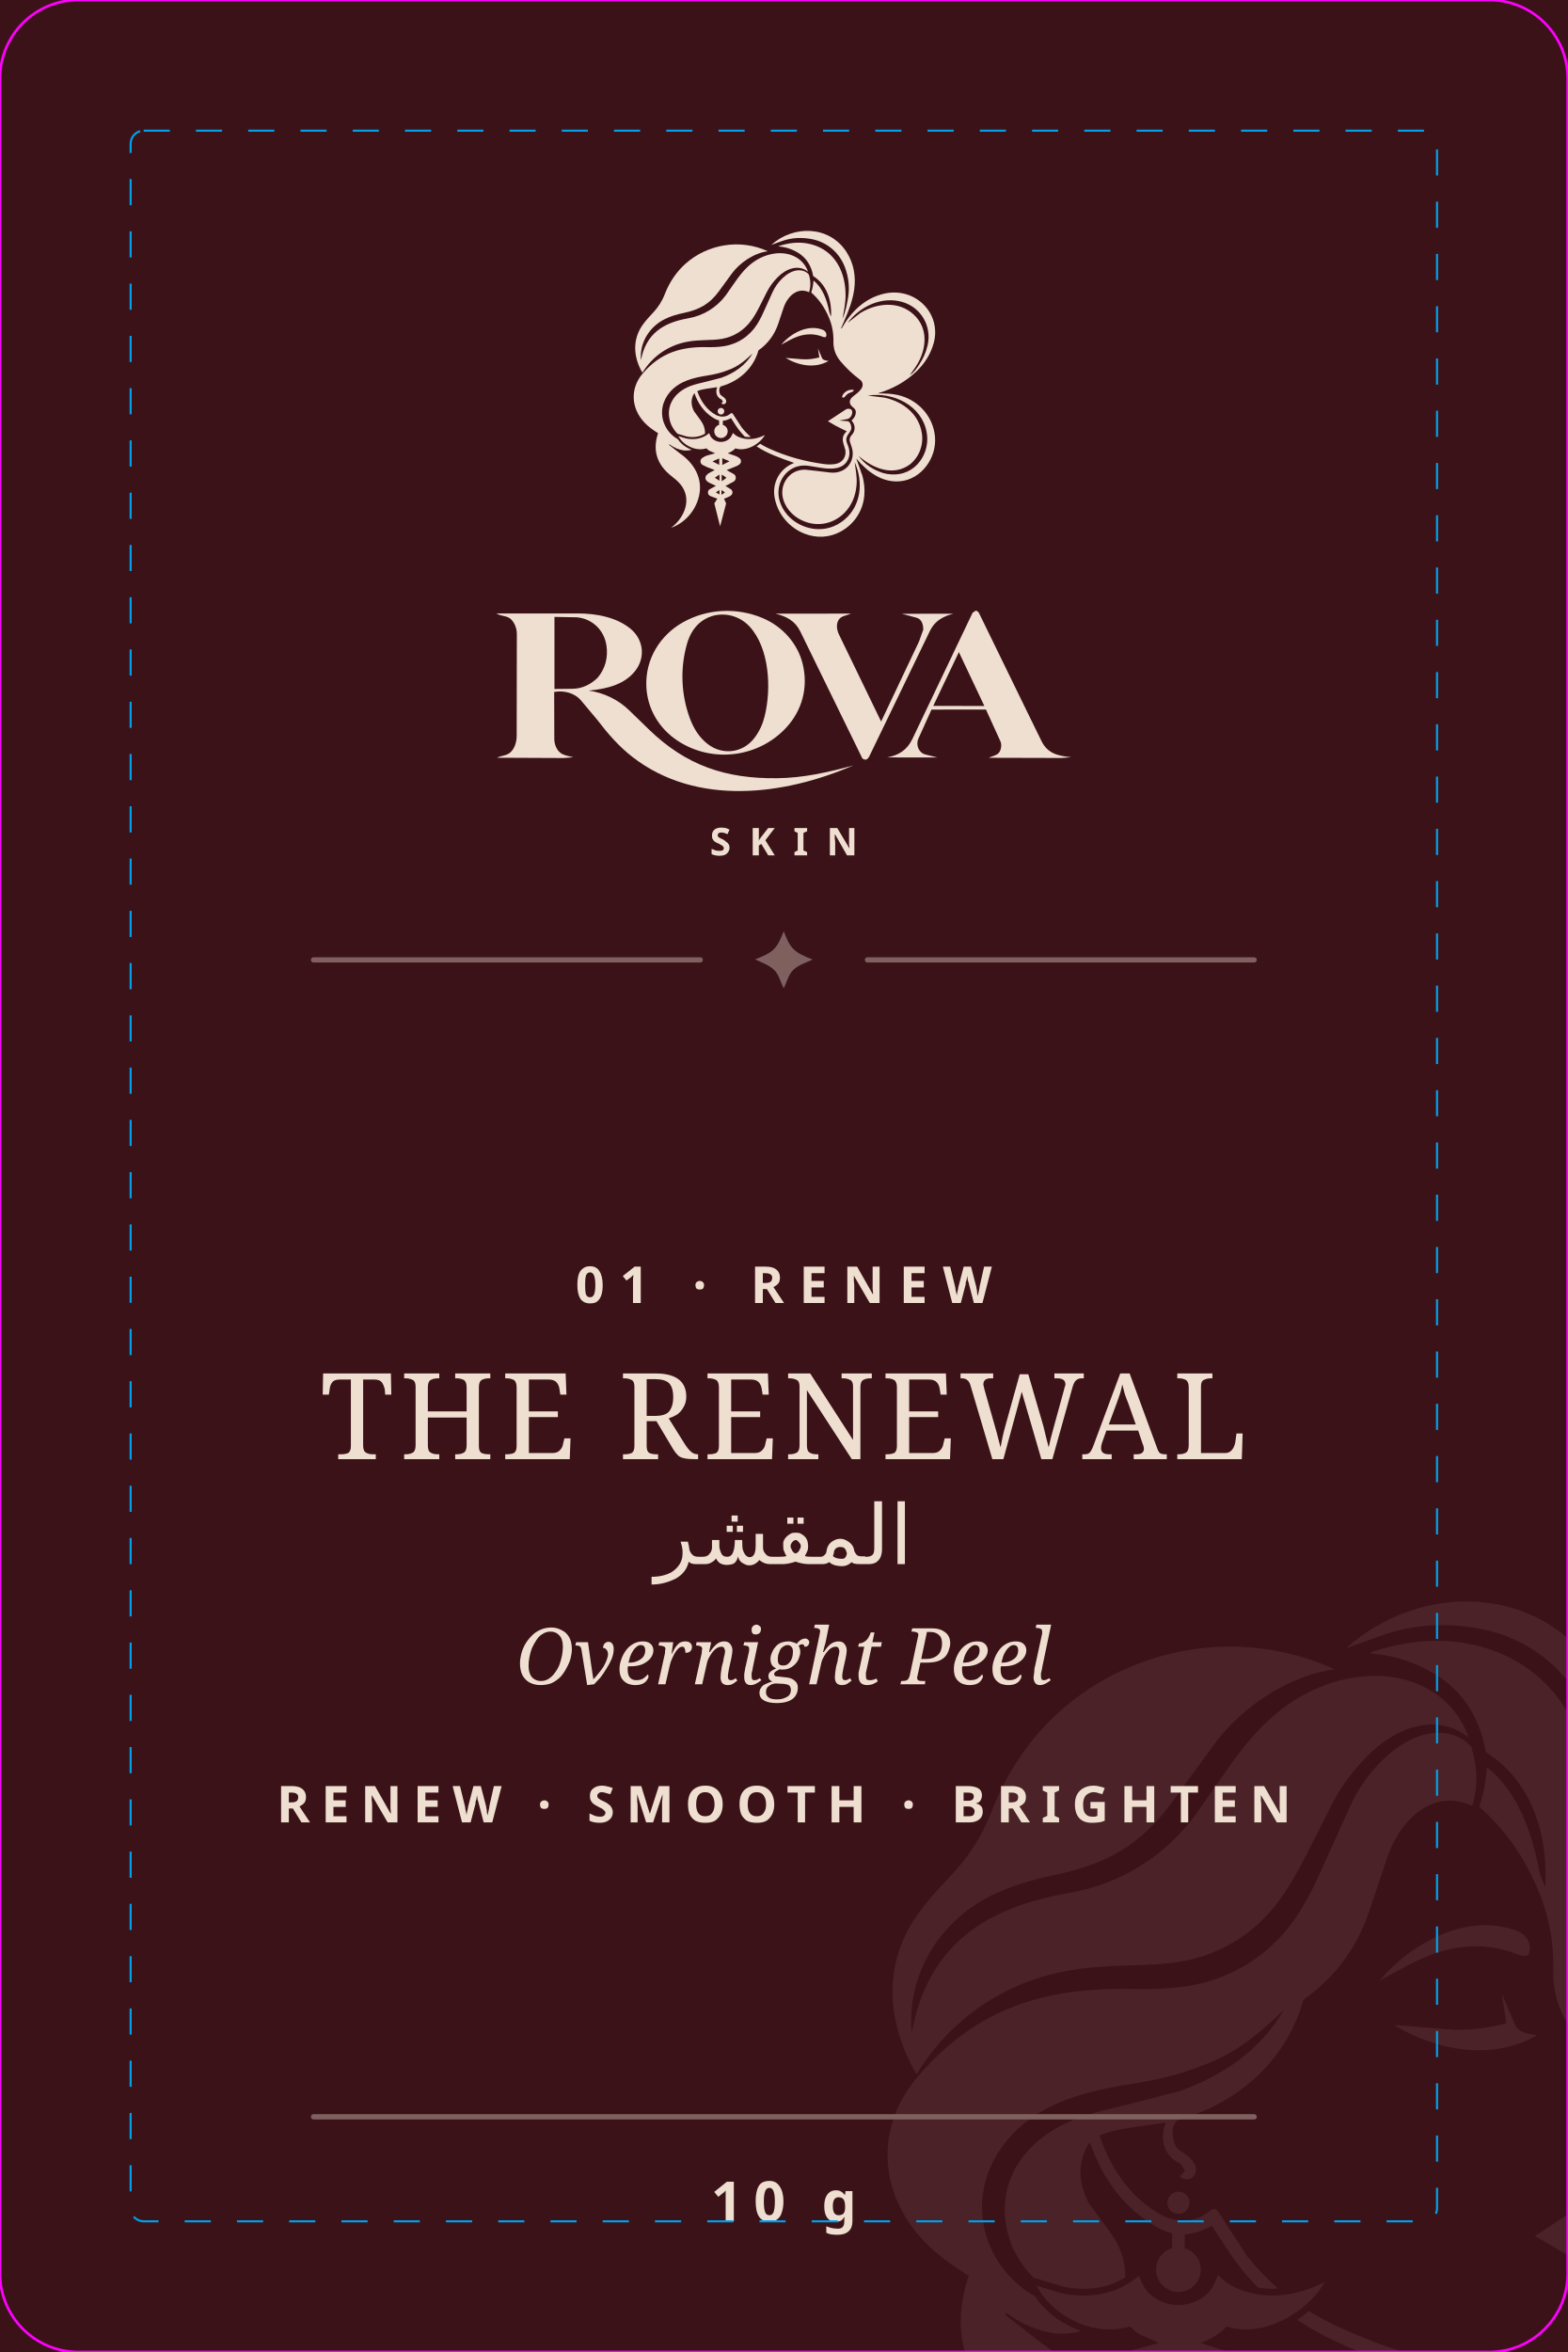
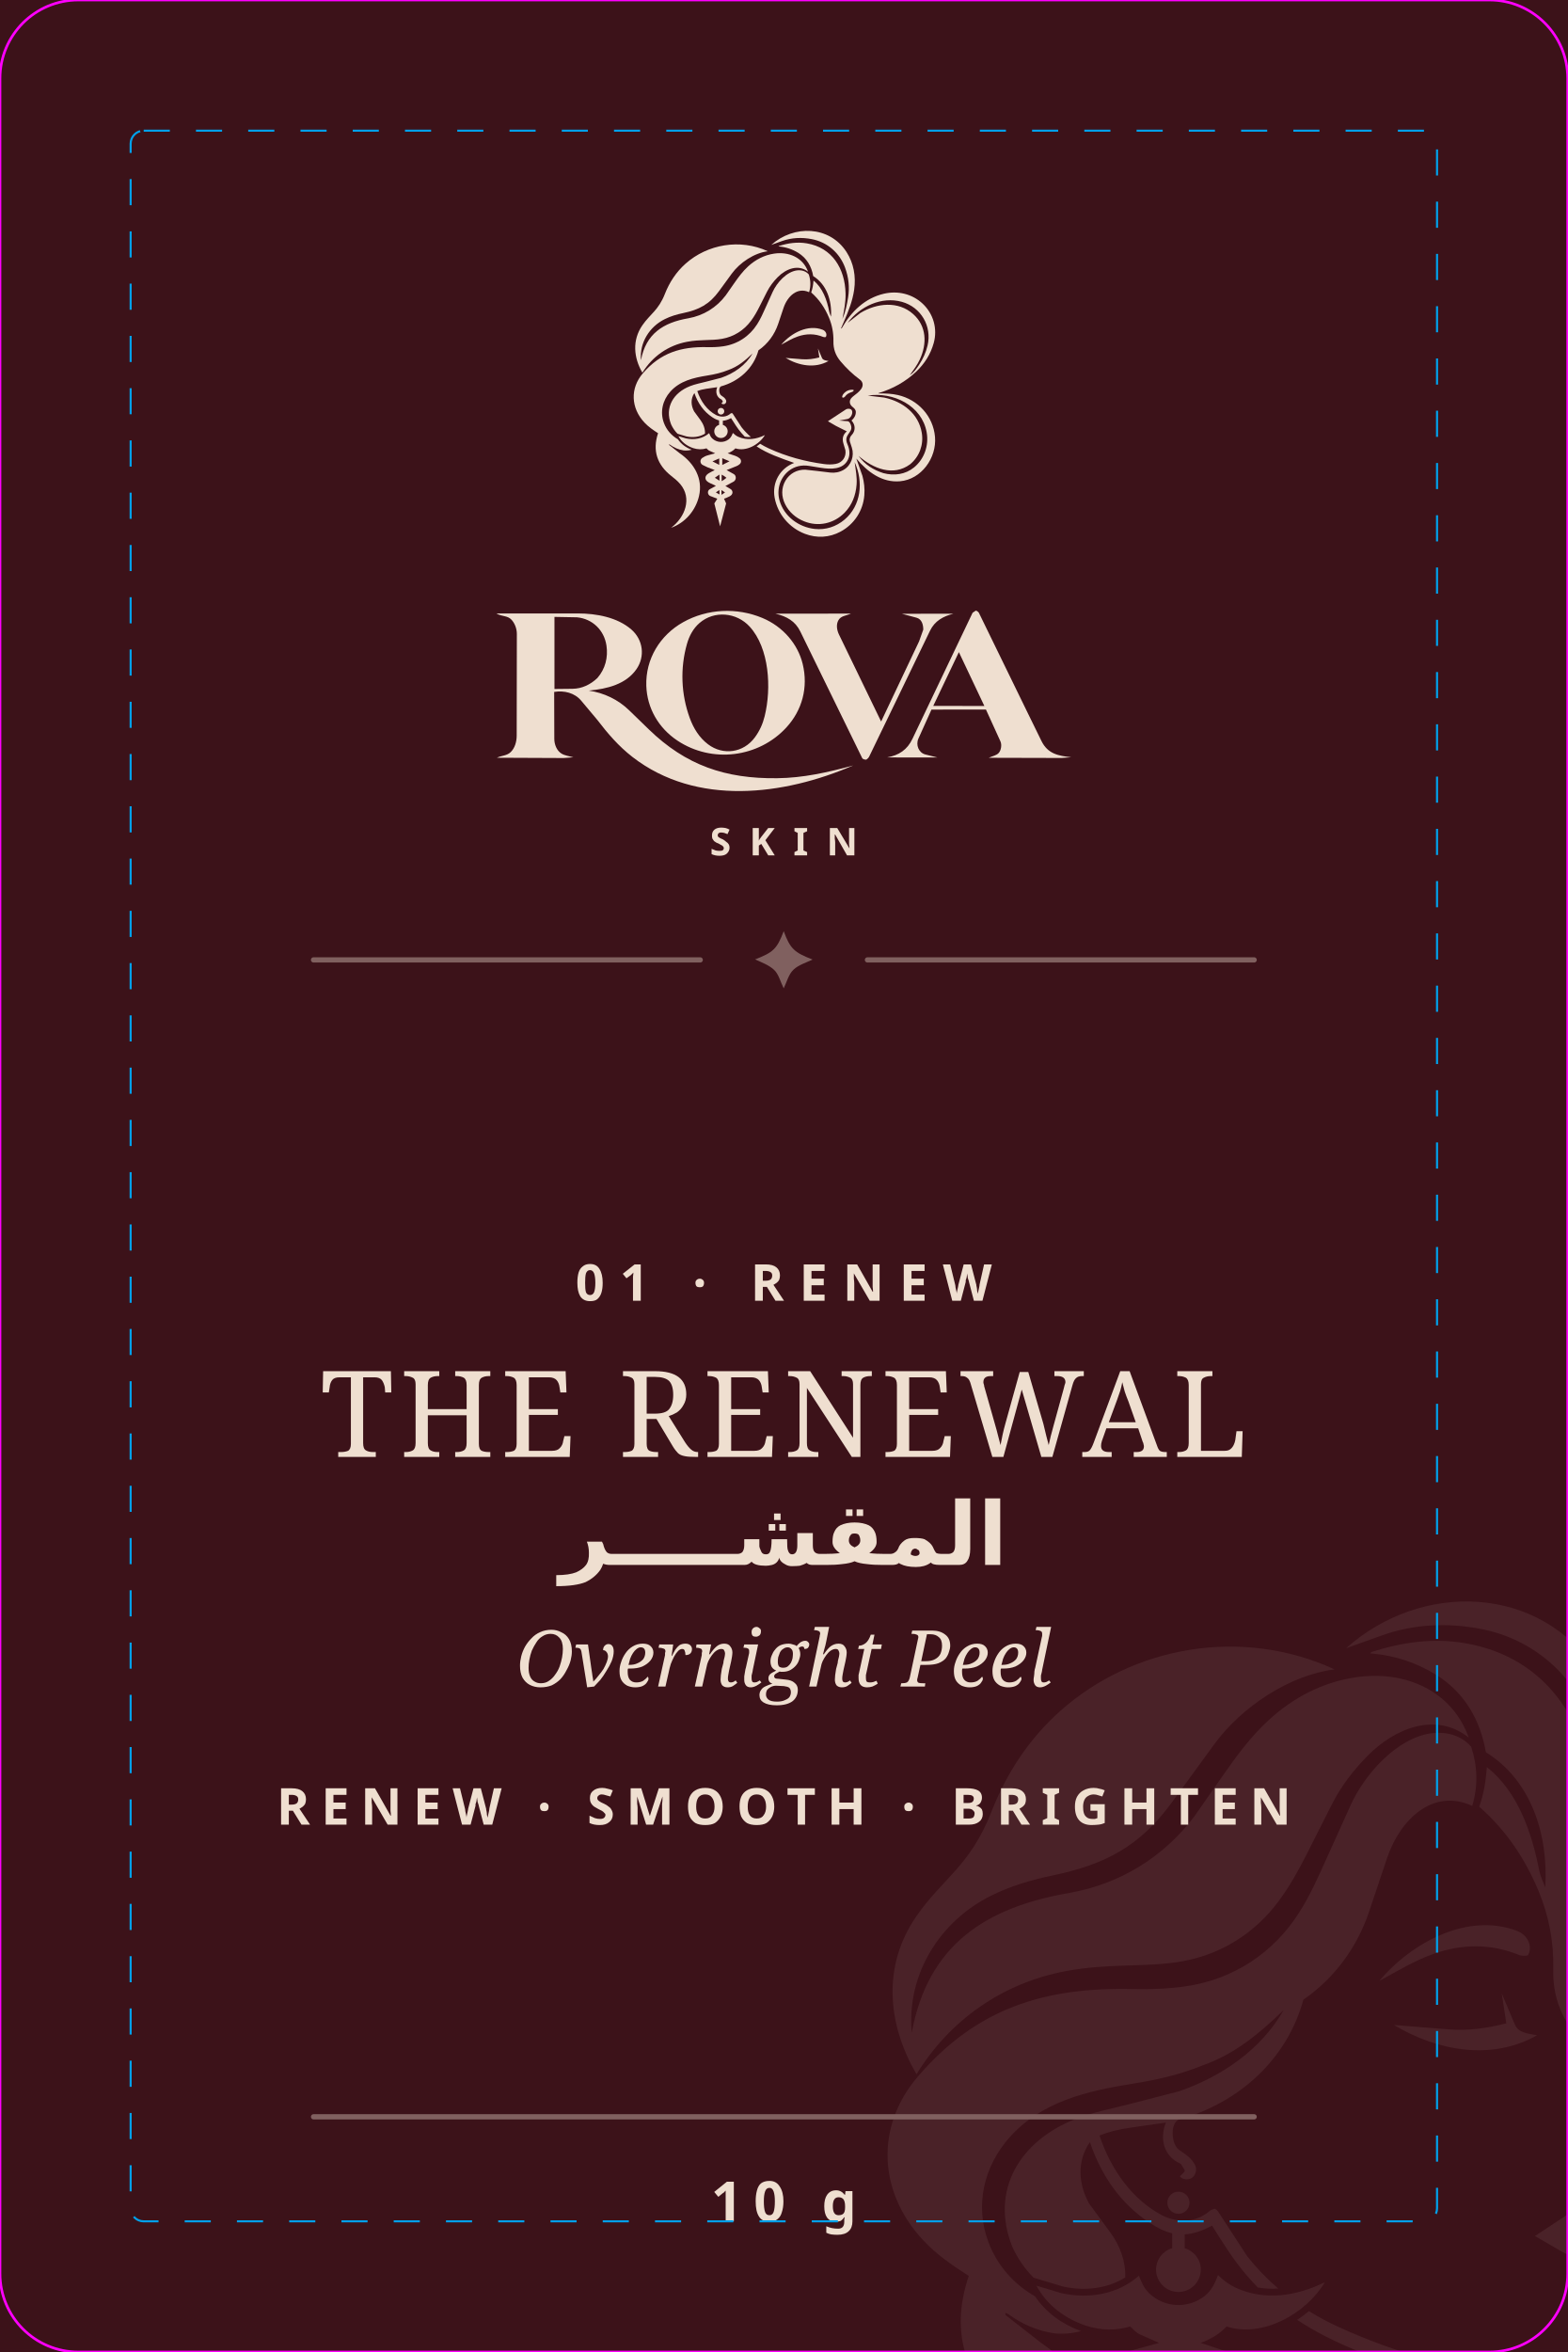
<svg xmlns="http://www.w3.org/2000/svg" width="60mm" height="90mm" viewBox="0 0 60 90">
  <defs>
    <clipPath id="clip0">
      <rect x="-3" y="-3" width="66" height="96" />
    </clipPath>
  </defs>
  <g id="Background">
    <rect x="-3" y="-3" width="66" height="96" fill="#3C1219" id="field" />
  </g>
  <g id="Watermark" clip-path="url(#clip0)">
    <g id="mark" fill="#4A2228" transform="translate(33.5 60.5) scale(0.0952)">
      <path d="M121.869 245.428C119.413 245.428 117.416 247.419 117.416 249.875C117.416 252.337 119.413 254.328 121.869 254.328C124.331 254.328 126.322 252.337 126.322 249.875C126.322 247.419 124.331 245.428 121.869 245.428" />
      <path d="M380.617 325.122C369.006 334.638 353.917 336.622 339.529 332.785C326.451 328.691 314.349 321.304 306.248 309.641C326.150 327.100 352.929 337.415 375.254 321.003C387.730 310.741 393.643 294.932 390.997 278.854C386.747 253.045 365.489 236.849 340.590 231.545L318.573 228.905C352.725 223.588 391.266 242.187 397.560 278.369C400.605 295.875 394.344 313.878 380.617 325.122M308.527 118.307L291.630 131.464C308.297 109.243 337.126 95.726 364.291 103.271C389.930 110.383 404.842 135.950 398.719 161.831C396.531 171.104 392.726 179.500 387.448 187.523C383.984 192.781 380.428 197.949 374.972 201.472C380.015 194.379 384.809 188.132 388.339 180.535C398.267 159.146 397.402 135.760 379.471 119.715C359.576 101.902 330.773 104.705 308.527 118.307M359.026 228.165C350.767 226.266 342.994 226.043 334.244 225.971C333.373 226.246 332.162 226.037 333.354 225.428C352.398 219.724 369.294 210.247 383.407 196.901C394.717 186.200 402.799 173.482 406.970 158.491C412.282 139.401 406.663 119.387 392.183 105.785C378.234 92.674 358.895 88.038 340.210 92.406C314.879 98.326 296.437 116.172 283.759 138.569C283.169 139.237 282.901 139.218 282.875 138.523L287.046 128.910C292.934 115.340 298.212 101.915 300.354 87.101C302.927 69.223 299.777 51.337 289.974 36.295C267.118 1.212 219.474 0.000 189.264 27.008L203.619 21.867C216.586 17.224 230.260 16.641 243.758 19.300C264.570 23.406 280.910 37.729 288.199 57.526C292.914 70.342 294.420 83.611 292.285 97.206C290.701 107.246 288.690 116.951 284.649 126.192C286.869 114.502 289.116 103.677 288.834 91.993C288.042 58.633 270.870 30.630 236.881 24.932C224.255 22.791 211.923 24.565 199.703 28.429C199.572 28.462 198.806 29.051 199.029 29.065L200.214 29.182C209.389 30.073 217.706 32.902 225.401 37.637C236.698 44.586 243.227 55.693 245.474 68.810C263.594 80.015 270.641 101.686 269.351 123.140C268.493 121.057 267.393 118.680 266.941 116.408C263.922 101.005 258.342 84.652 245.880 74.776C245.421 80.578 244.688 85.425 242.788 90.690C253.483 100.029 261.204 111.483 266.640 124.555C270.890 134.784 272.815 145.158 272.573 156.304C272.344 166.415 275.514 175.112 281.912 182.735C289.738 192.068 298.271 200.260 308.075 207.484C312.266 210.568 312.869 215.644 309.843 219.920C303.792 228.453 294.479 230.313 294.571 237.380C294.663 244.590 302.587 244.361 302.580 251.054C302.574 255.579 300.164 259.430 296.791 262.279C302.358 268.238 302.377 276.352 296.791 282.043C294.564 284.316 293.713 287.715 294.702 290.740L297.236 298.540C300.884 309.772 296.477 322.457 286.182 328.416C280.740 331.566 274.420 332.771 268.225 332.018L250.104 329.824L234.851 328.174C223.725 327.932 213.842 333.315 208.282 342.857C202.493 352.792 202.748 364.278 207.896 374.527C213.207 385.117 222.107 392.786 233.070 397.265C252.226 405.098 273.202 400.507 287.642 385.687C297.498 375.575 302.548 362.392 303.608 348.142C304.375 337.906 302.410 328.626 301.041 318.095C313.000 344.343 309.771 376.361 287.367 395.157C276.149 404.574 262.226 409.112 247.641 407.567C225.925 405.281 206.187 390.546 200.312 369.288C196.311 354.802 200.947 339.117 212.703 329.766C220.489 323.564 230.103 321.534 239.750 323.079L255.526 325.607C269.344 327.821 285.376 328.155 291.951 314.899C295.245 308.252 294.316 300.714 291.369 294.107C285.697 281.382 298.003 279.221 296.470 270.354C296.077 268.055 294.545 263.412 291.460 263.182L280.314 262.338L291.369 260.301C295.488 259.541 299.057 253.117 297.466 249.102C296.228 245.972 291.408 246.031 289.089 247.550L279.161 254.066L265.199 263.254L275.920 269.489L290.537 276.824C285.140 281.205 284.119 286.844 285.907 292.895L288.624 302.057C290.019 311.022 284.558 318.816 275.697 320.440C270.569 321.376 265.310 321.363 259.888 320.630C234.373 317.185 209.579 310.512 186.153 299.771C182.027 297.885 178.092 295.770 174.326 293.432C172.833 294.702 171.248 295.881 169.591 296.955C184.470 306.818 201.262 312.463 219.965 319.117C200.836 326.353 190.076 345.568 193.802 365.726C197.863 387.737 213.508 406.165 234.373 414.103C250.300 420.167 267.190 419.224 282.069 411.195C300.439 401.293 312.332 383.218 313.995 362.366C314.696 353.532 313.720 345.083 311.448 336.498L303.274 313.282C318.383 331.324 337.787 345.751 361.743 343.695C390.336 341.239 411.168 312.424 408.686 284.133C406.263 256.404 385.929 234.361 359.026 228.165" />
      <path d="M66.714 306.242L52.398 295.043C52.306 294.539 52.201 294.087 52.352 294.159L53.413 294.611C58.999 298.671 64.998 301.323 71.914 302.365C75.522 302.725 79.216 302.437 82.693 301.481C74.756 298.560 68.443 293.766 64.186 287.479C55.659 282.580 48.992 275.102 45.443 265.612C39.974 250.956 43.576 235.323 53.950 223.640C66.648 209.357 84.789 205.008 103.342 202.055C113.185 200.509 122.504 198.387 131.699 194.635C144.463 190.123 154.214 182.054 164.162 172.447C154.993 188.492 139.047 199.232 122.164 205.067L101.829 210.319C94.566 212.199 87.428 213.496 80.453 216.233C58.272 224.930 46.013 244.682 55.050 267.524C57.218 272.285 60.132 276.483 63.655 280.007L75.444 283.563C84.664 285.560 93.545 284.231 100.487 279.915C100.722 273.687 98.515 267.335 94.586 261.964L85.889 250.091C81.698 242.429 80.925 233.182 86.282 225.506C90.853 239.023 98.594 250.176 110.192 257.884C113.454 260.046 116.420 261.473 119.361 262.154L119.361 268.153C115.621 269.247 112.877 272.659 112.877 276.752C112.877 281.716 116.905 285.744 121.869 285.744C126.833 285.744 130.861 281.716 130.861 276.752C130.861 272.659 128.117 269.247 124.377 268.153L124.377 262.593C127.789 262.403 131.339 261.244 135.392 259.083C139.806 266.116 143.939 272.790 149.230 278.965C150.730 280.714 152.249 282.371 153.795 283.949C156.434 284.414 159.159 284.545 161.968 284.355C157.462 280.478 153.317 276.169 149.538 271.415L137.776 253.359C137.521 252.960 136.617 252.154 136.205 252.331L134.764 252.901C129.335 257.812 122.006 258.179 115.503 255.049C103.237 248.618 94.652 236.443 90.139 222.854C94.043 221.289 98.005 220.372 102.216 219.763L116.833 217.641C114.128 224.400 116.126 231.394 122.845 234.262L124.364 236.751C124.711 237.314 123.231 238.480 122.458 239.233C123.329 240.621 125.975 240.857 127.396 239.816C128.758 238.814 129.472 236.489 128.542 234.701C127.108 231.970 124.986 230.569 122.137 228.637C119.145 226.607 118.398 218.551 121.745 216.567C145.943 209.907 165.426 192.552 172.106 168.262C184.654 159.565 193.711 147.234 198.544 132.813L205.715 111.424C210.908 95.923 224.137 83.067 239.992 90.369C242.422 82.176 242.094 74.272 239.566 66.597C235.663 62.097 229.907 60.486 223.914 61.122C209.736 62.870 196.691 77.684 191.078 90.114L181.838 110.592C178.288 118.451 175.040 125.917 170.436 133.193C160.134 149.447 143.952 160.115 124.796 162.879C117.710 163.901 110.899 164.149 103.669 163.986C68.024 163.154 40.715 171.668 17.145 199.127C0.000 219.095 1.054 245.540 19.319 265.029C24.709 270.792 31.048 275.088 37.584 279.299C29.706 302.574 36.504 321.822 55.247 336.517C59.615 339.949 63.747 343.276 67.310 347.500C83.361 366.538 73.944 391.718 55.050 406.041C73.924 399.309 87.814 383.002 92.412 363.728C98.018 340.185 85.974 319.543 66.714 306.242" />
      <path d="M76.321 156.834C94.213 153.429 108.555 155.446 123.303 152.846C139.125 150.056 152.675 141.484 162.197 128.608C166.677 122.551 170.141 116.309 173.540 109.584L183.527 89.819C187.240 82.478 192.159 76.073 197.902 70.244C208.970 59.013 225.460 52.470 238.597 62.936C231.714 43.767 212.644 35.738 193.010 38.698C179.827 40.682 168.229 46.727 158.432 55.634C150.940 62.451 145.255 70.264 139.472 78.548L128.228 94.646C115.831 110.985 98.470 121.673 78.201 125.321C44.271 131.117 21.114 146.310 14.650 181.576C12.534 157.974 26.012 136.644 46.563 126.460C54.533 122.511 62.542 120.160 71.272 118.333C92.517 113.886 106.368 106.624 119.361 88.797L136.244 65.640C147.220 50.578 166.565 37.762 184.640 35.502C147.521 18.390 103.814 25.980 74.324 52.248C61.874 63.342 52.804 77.147 46.746 92.596C38.095 114.672 27.145 119.368 16.529 134.712C2.731 154.673 4.807 178.007 16.569 198.237C30.020 176.304 51.284 161.589 76.321 156.834" />
      <path d="M258.185 140.698C238.663 133.055 216.069 144.817 202.591 160.737C210.077 156.677 216.802 152.505 224.681 149.761C235.919 145.839 247.471 145.642 258.794 150.298C259.704 150.678 261.787 150.803 262.429 150.325C264.367 146.932 262.363 142.335 258.185 140.698" />
      <path d="M230.581 180.201L208.505 178.433C226.095 188.944 247.851 192.873 266.063 182.559C262.507 181.904 258.558 181.602 257.190 178.380L251.846 165.741L253.692 177.758C246.050 179.716 238.512 180.836 230.581 180.201" />
      <path d="M287.839 230.497C293.104 222.946 300.609 225.244 299.574 221.230C288.251 219.534 281.539 231.328 285.402 231.708C286.057 231.774 287.380 231.158 287.839 230.497" />
      <path d="M133.336 316.903L123.631 321.828L123.644 312.797L133.336 316.903M122.812 343.551L122.819 334.821C125.176 336.000 126.879 337.054 129.217 339.032C127.272 340.859 125.229 342.136 122.812 343.551M122.576 361.862L122.511 355.483L127.311 358.659L122.576 361.862M115.019 358.600L119.806 355.437L119.891 361.384L115.019 358.600M113.657 338.980L119.813 334.710L119.878 342.968L113.657 338.980M110.467 317.041L119.577 313.079L119.505 321.710L110.467 317.041M180.757 281.814C169.218 287.459 156.703 289.319 145.124 284.146C142.387 282.875 140.134 281.271 137.783 278.972C136.558 282.305 135.111 285.252 132.341 287.414C125.694 292.587 116.243 292.116 110.127 286.294C108.142 284.401 107.114 282.083 105.988 279.214C97.389 286.785 85.797 288.632 74.756 286.209L64.782 283.203C69.137 291.310 76.439 296.497 84.671 299.293C90.578 301.160 96.570 301.409 102.504 299.595C103.702 300.760 104.868 302.129 106.407 302.810L114.108 306.222L104.285 308.888C101.548 309.634 99.020 310.872 96.721 312.496C95.136 313.609 94.278 315.535 94.403 317.355C94.527 319.084 95.542 320.977 97.265 321.809L103.676 324.913L113.539 328.691C108.725 331.259 101.620 333.846 101.115 338.476C100.703 342.333 103.722 344.605 107.507 346.328L115.110 349.799L106.813 354.403C105.045 355.385 104.174 357.415 104.468 359.367C104.704 360.945 105.759 362.766 107.533 363.447L116.957 367.062L112.982 373.362L120.716 404.083L128.778 373.394L125.962 367.049C130.808 365.117 137.416 363.434 137.305 358.450C137.272 356.865 136.336 355.071 134.803 354.167L127.783 350.028L138.634 344.278C140.527 343.276 141.594 341.272 141.712 339.314C141.843 337.297 140.972 335.155 139.093 334.101L129.446 328.711L142.943 323.302C144.417 322.706 145.799 321.750 146.958 320.748C149.420 318.626 149.322 314.991 146.833 312.889C145.150 311.474 143.120 310.315 140.979 309.601L130.834 306.222C135.000 304.618 138.372 302.646 141.228 299.614C155.550 304.290 173.134 294.578 180.757 281.814" />
    </g>
  </g>
  <g id="Logo">
    <g id="mark-2" fill="#EFDFD0" transform="translate(24.113 8.6) scale(0.02856)">
      <path d="M121.869 245.428C119.413 245.428 117.416 247.419 117.416 249.875C117.416 252.337 119.413 254.328 121.869 254.328C124.331 254.328 126.322 252.337 126.322 249.875C126.322 247.419 124.331 245.428 121.869 245.428" />
      <path d="M380.617 325.122C369.006 334.638 353.917 336.622 339.529 332.785C326.451 328.691 314.349 321.304 306.248 309.641C326.150 327.100 352.929 337.415 375.254 321.003C387.730 310.741 393.643 294.932 390.997 278.854C386.747 253.045 365.489 236.849 340.590 231.545L318.573 228.905C352.725 223.588 391.266 242.187 397.560 278.369C400.605 295.875 394.344 313.878 380.617 325.122M308.527 118.307L291.630 131.464C308.297 109.243 337.126 95.726 364.291 103.271C389.930 110.383 404.842 135.950 398.719 161.831C396.531 171.104 392.726 179.500 387.448 187.523C383.984 192.781 380.428 197.949 374.972 201.472C380.015 194.379 384.809 188.132 388.339 180.535C398.267 159.146 397.402 135.760 379.471 119.715C359.576 101.902 330.773 104.705 308.527 118.307M359.026 228.165C350.767 226.266 342.994 226.043 334.244 225.971C333.373 226.246 332.162 226.037 333.354 225.428C352.398 219.724 369.294 210.247 383.407 196.901C394.717 186.200 402.799 173.482 406.970 158.491C412.282 139.401 406.663 119.387 392.183 105.785C378.234 92.674 358.895 88.038 340.210 92.406C314.879 98.326 296.437 116.172 283.759 138.569C283.169 139.237 282.901 139.218 282.875 138.523L287.046 128.910C292.934 115.340 298.212 101.915 300.354 87.101C302.927 69.223 299.777 51.337 289.974 36.295C267.118 1.212 219.474 0.000 189.264 27.008L203.619 21.867C216.586 17.224 230.260 16.641 243.758 19.300C264.570 23.406 280.910 37.729 288.199 57.526C292.914 70.342 294.420 83.611 292.285 97.206C290.701 107.246 288.690 116.951 284.649 126.192C286.869 114.502 289.116 103.677 288.834 91.993C288.042 58.633 270.870 30.630 236.881 24.932C224.255 22.791 211.923 24.565 199.703 28.429C199.572 28.462 198.806 29.051 199.029 29.065L200.214 29.182C209.389 30.073 217.706 32.902 225.401 37.637C236.698 44.586 243.227 55.693 245.474 68.810C263.594 80.015 270.641 101.686 269.351 123.140C268.493 121.057 267.393 118.680 266.941 116.408C263.922 101.005 258.342 84.652 245.880 74.776C245.421 80.578 244.688 85.425 242.788 90.690C253.483 100.029 261.204 111.483 266.640 124.555C270.890 134.784 272.815 145.158 272.573 156.304C272.344 166.415 275.514 175.112 281.912 182.735C289.738 192.068 298.271 200.260 308.075 207.484C312.266 210.568 312.869 215.644 309.843 219.920C303.792 228.453 294.479 230.313 294.571 237.380C294.663 244.590 302.587 244.361 302.580 251.054C302.574 255.579 300.164 259.430 296.791 262.279C302.358 268.238 302.377 276.352 296.791 282.043C294.564 284.316 293.713 287.715 294.702 290.740L297.236 298.540C300.884 309.772 296.477 322.457 286.182 328.416C280.740 331.566 274.420 332.771 268.225 332.018L250.104 329.824L234.851 328.174C223.725 327.932 213.842 333.315 208.282 342.857C202.493 352.792 202.748 364.278 207.896 374.527C213.207 385.117 222.107 392.786 233.070 397.265C252.226 405.098 273.202 400.507 287.642 385.687C297.498 375.575 302.548 362.392 303.608 348.142C304.375 337.906 302.410 328.626 301.041 318.095C313.000 344.343 309.771 376.361 287.367 395.157C276.149 404.574 262.226 409.112 247.641 407.567C225.925 405.281 206.187 390.546 200.312 369.288C196.311 354.802 200.947 339.117 212.703 329.766C220.489 323.564 230.103 321.534 239.750 323.079L255.526 325.607C269.344 327.821 285.376 328.155 291.951 314.899C295.245 308.252 294.316 300.714 291.369 294.107C285.697 281.382 298.003 279.221 296.470 270.354C296.077 268.055 294.545 263.412 291.460 263.182L280.314 262.338L291.369 260.301C295.488 259.541 299.057 253.117 297.466 249.102C296.228 245.972 291.408 246.031 289.089 247.550L279.161 254.066L265.199 263.254L275.920 269.489L290.537 276.824C285.140 281.205 284.119 286.844 285.907 292.895L288.624 302.057C290.019 311.022 284.558 318.816 275.697 320.440C270.569 321.376 265.310 321.363 259.888 320.630C234.373 317.185 209.579 310.512 186.153 299.771C182.027 297.885 178.092 295.770 174.326 293.432C172.833 294.702 171.248 295.881 169.591 296.955C184.470 306.818 201.262 312.463 219.965 319.117C200.836 326.353 190.076 345.568 193.802 365.726C197.863 387.737 213.508 406.165 234.373 414.103C250.300 420.167 267.190 419.224 282.069 411.195C300.439 401.293 312.332 383.218 313.995 362.366C314.696 353.532 313.720 345.083 311.448 336.498L303.274 313.282C318.383 331.324 337.787 345.751 361.743 343.695C390.336 341.239 411.168 312.424 408.686 284.133C406.263 256.404 385.929 234.361 359.026 228.165" />
      <path d="M66.714 306.242L52.398 295.043C52.306 294.539 52.201 294.087 52.352 294.159L53.413 294.611C58.999 298.671 64.998 301.323 71.914 302.365C75.522 302.725 79.216 302.437 82.693 301.481C74.756 298.560 68.443 293.766 64.186 287.479C55.659 282.580 48.992 275.102 45.443 265.612C39.974 250.956 43.576 235.323 53.950 223.640C66.648 209.357 84.789 205.008 103.342 202.055C113.185 200.509 122.504 198.387 131.699 194.635C144.463 190.123 154.214 182.054 164.162 172.447C154.993 188.492 139.047 199.232 122.164 205.067L101.829 210.319C94.566 212.199 87.428 213.496 80.453 216.233C58.272 224.930 46.013 244.682 55.050 267.524C57.218 272.285 60.132 276.483 63.655 280.007L75.444 283.563C84.664 285.560 93.545 284.231 100.487 279.915C100.722 273.687 98.515 267.335 94.586 261.964L85.889 250.091C81.698 242.429 80.925 233.182 86.282 225.506C90.853 239.023 98.594 250.176 110.192 257.884C113.454 260.046 116.420 261.473 119.361 262.154L119.361 268.153C115.621 269.247 112.877 272.659 112.877 276.752C112.877 281.716 116.905 285.744 121.869 285.744C126.833 285.744 130.861 281.716 130.861 276.752C130.861 272.659 128.117 269.247 124.377 268.153L124.377 262.593C127.789 262.403 131.339 261.244 135.392 259.083C139.806 266.116 143.939 272.790 149.230 278.965C150.730 280.714 152.249 282.371 153.795 283.949C156.434 284.414 159.159 284.545 161.968 284.355C157.462 280.478 153.317 276.169 149.538 271.415L137.776 253.359C137.521 252.960 136.617 252.154 136.205 252.331L134.764 252.901C129.335 257.812 122.006 258.179 115.503 255.049C103.237 248.618 94.652 236.443 90.139 222.854C94.043 221.289 98.005 220.372 102.216 219.763L116.833 217.641C114.128 224.400 116.126 231.394 122.845 234.262L124.364 236.751C124.711 237.314 123.231 238.480 122.458 239.233C123.329 240.621 125.975 240.857 127.396 239.816C128.758 238.814 129.472 236.489 128.542 234.701C127.108 231.970 124.986 230.569 122.137 228.637C119.145 226.607 118.398 218.551 121.745 216.567C145.943 209.907 165.426 192.552 172.106 168.262C184.654 159.565 193.711 147.234 198.544 132.813L205.715 111.424C210.908 95.923 224.137 83.067 239.992 90.369C242.422 82.176 242.094 74.272 239.566 66.597C235.663 62.097 229.907 60.486 223.914 61.122C209.736 62.870 196.691 77.684 191.078 90.114L181.838 110.592C178.288 118.451 175.040 125.917 170.436 133.193C160.134 149.447 143.952 160.115 124.796 162.879C117.710 163.901 110.899 164.149 103.669 163.986C68.024 163.154 40.715 171.668 17.145 199.127C0.000 219.095 1.054 245.540 19.319 265.029C24.709 270.792 31.048 275.088 37.584 279.299C29.706 302.574 36.504 321.822 55.247 336.517C59.615 339.949 63.747 343.276 67.310 347.500C83.361 366.538 73.944 391.718 55.050 406.041C73.924 399.309 87.814 383.002 92.412 363.728C98.018 340.185 85.974 319.543 66.714 306.242" />
      <path d="M76.321 156.834C94.213 153.429 108.555 155.446 123.303 152.846C139.125 150.056 152.675 141.484 162.197 128.608C166.677 122.551 170.141 116.309 173.540 109.584L183.527 89.819C187.240 82.478 192.159 76.073 197.902 70.244C208.970 59.013 225.460 52.470 238.597 62.936C231.714 43.767 212.644 35.738 193.010 38.698C179.827 40.682 168.229 46.727 158.432 55.634C150.940 62.451 145.255 70.264 139.472 78.548L128.228 94.646C115.831 110.985 98.470 121.673 78.201 125.321C44.271 131.117 21.114 146.310 14.650 181.576C12.534 157.974 26.012 136.644 46.563 126.460C54.533 122.511 62.542 120.160 71.272 118.333C92.517 113.886 106.368 106.624 119.361 88.797L136.244 65.640C147.220 50.578 166.565 37.762 184.640 35.502C147.521 18.390 103.814 25.980 74.324 52.248C61.874 63.342 52.804 77.147 46.746 92.596C38.095 114.672 27.145 119.368 16.529 134.712C2.731 154.673 4.807 178.007 16.569 198.237C30.020 176.304 51.284 161.589 76.321 156.834" />
      <path d="M258.185 140.698C238.663 133.055 216.069 144.817 202.591 160.737C210.077 156.677 216.802 152.505 224.681 149.761C235.919 145.839 247.471 145.642 258.794 150.298C259.704 150.678 261.787 150.803 262.429 150.325C264.367 146.932 262.363 142.335 258.185 140.698" />
      <path d="M230.581 180.201L208.505 178.433C226.095 188.944 247.851 192.873 266.063 182.559C262.507 181.904 258.558 181.602 257.190 178.380L251.846 165.741L253.692 177.758C246.050 179.716 238.512 180.836 230.581 180.201" />
      <path d="M287.839 230.497C293.104 222.946 300.609 225.244 299.574 221.230C288.251 219.534 281.539 231.328 285.402 231.708C286.057 231.774 287.380 231.158 287.839 230.497" />
      <path d="M133.336 316.903L123.631 321.828L123.644 312.797L133.336 316.903M122.812 343.551L122.819 334.821C125.176 336.000 126.879 337.054 129.217 339.032C127.272 340.859 125.229 342.136 122.812 343.551M122.576 361.862L122.511 355.483L127.311 358.659L122.576 361.862M115.019 358.600L119.806 355.437L119.891 361.384L115.019 358.600M113.657 338.980L119.813 334.710L119.878 342.968L113.657 338.980M110.467 317.041L119.577 313.079L119.505 321.710L110.467 317.041M180.757 281.814C169.218 287.459 156.703 289.319 145.124 284.146C142.387 282.875 140.134 281.271 137.783 278.972C136.558 282.305 135.111 285.252 132.341 287.414C125.694 292.587 116.243 292.116 110.127 286.294C108.142 284.401 107.114 282.083 105.988 279.214C97.389 286.785 85.797 288.632 74.756 286.209L64.782 283.203C69.137 291.310 76.439 296.497 84.671 299.293C90.578 301.160 96.570 301.409 102.504 299.595C103.702 300.760 104.868 302.129 106.407 302.810L114.108 306.222L104.285 308.888C101.548 309.634 99.020 310.872 96.721 312.496C95.136 313.609 94.278 315.535 94.403 317.355C94.527 319.084 95.542 320.977 97.265 321.809L103.676 324.913L113.539 328.691C108.725 331.259 101.620 333.846 101.115 338.476C100.703 342.333 103.722 344.605 107.507 346.328L115.110 349.799L106.813 354.403C105.045 355.385 104.174 357.415 104.468 359.367C104.704 360.945 105.759 362.766 107.533 363.447L116.957 367.062L112.982 373.362L120.716 404.083L128.778 373.394L125.962 367.049C130.808 365.117 137.416 363.434 137.305 358.450C137.272 356.865 136.336 355.071 134.803 354.167L127.783 350.028L138.634 344.278C140.527 343.276 141.594 341.272 141.712 339.314C141.843 337.297 140.972 335.155 139.093 334.101L129.446 328.711L142.943 323.302C144.417 322.706 145.799 321.750 146.958 320.748C149.420 318.626 149.322 314.991 146.833 312.889C145.150 311.474 143.120 310.315 140.979 309.601L130.834 306.222C135.000 304.618 138.372 302.646 141.228 299.614C155.550 304.290 173.134 294.578 180.757 281.814" />
    </g>
    <g id="wordmark" fill="#EFDFD0" transform="translate(19 23.24) scale(0.056926)">
      <path d="M67.868 47.511C73.248 41.317 75.140 33.602 73.979 25.712C72.458 15.373 64.584 7.684 54.121 6.701L39.013 6.428L39.016 54.878L51.190 54.747C57.472 54.682 63.233 51.934 67.868 47.511M239.830 106.297C193.351 126.408 134.495 133.922 91.493 100.605C82.191 93.397 74.808 84.818 67.721 75.539L56.998 62.747C52.567 57.459 45.619 55.784 38.823 56.857L38.913 88.482C38.923 92.219 40.581 96.372 43.728 98.294C46.062 99.717 48.830 99.959 51.733 100.796L45.151 101.297L0.270 101.099C3.553 99.553 7.087 99.813 9.670 97.226C12.406 94.489 13.612 90.351 13.620 86.203L13.726 17.871C13.731 14.338 12.344 10.779 10.169 8.376C7.452 5.373 3.674 6.335 0.000 4.130L54.571 4.097C67.253 4.089 81.256 6.706 90.664 14.853C98.642 21.762 100.103 33.038 94.071 41.654C87.028 51.710 74.489 54.824 62.111 55.961C72.404 57.536 81.727 61.931 89.285 69.263L102.429 82.013C127.316 106.153 153.821 115.296 188.784 114.861C206.238 114.645 222.419 111.030 239.830 106.297" />
      <path d="M173.738 87.427C176.967 83.030 179.052 78.390 180.338 73.169C185.011 54.229 183.467 27.439 170.279 12.987C161.471 3.338 146.461 1.948 136.536 10.525C132.336 14.156 129.678 19.086 128.121 24.523C123.438 40.879 124.133 58.414 129.964 74.365C132.560 81.468 136.441 87.641 142.261 92.052C152.398 99.730 166.100 97.821 173.738 87.427M121.670 89.571C108.966 81.115 101.253 67.731 100.765 52.747C100.180 34.788 109.910 18.762 125.486 10.013C141.788 0.854 161.731 0.000 178.835 7.156C192.705 12.962 202.674 24.729 205.909 38.082C209.736 53.867 205.562 69.157 194.957 80.721C176.298 101.068 144.896 105.026 121.670 89.571" />
      <path d="M328.040 66.288L310.912 30.102L293.671 66.275L328.040 66.288M338.842 90.062L329.123 68.717L292.495 68.730L283.710 88.215C281.762 92.533 283.941 97.803 288.409 98.912L296.543 100.935L262.606 100.888C270.599 99.499 276.258 95.726 279.747 88.279L320.124 3.659L322.114 2.311C322.636 1.956 324.062 3.060 324.381 3.711L357.321 71.244L366.444 89.854C370.697 98.531 377.774 99.810 386.466 100.760L379.933 101.259L330.963 101.133C333.760 99.892 336.231 99.542 337.751 97.824C339.200 96.187 339.975 92.546 338.842 90.062" />
      <path d="M282.423 6.968L272.601 4.331L307.299 4.267C300.328 5.993 294.693 9.153 291.530 15.692L250.594 100.345C250.216 101.128 249.374 101.941 248.862 102.260C248.252 102.641 246.292 102.111 245.934 101.377L204.288 16.207C200.871 9.223 195.217 6.114 187.603 4.256L238.340 4.210C234.941 5.738 231.660 5.635 229.926 8.667C228.307 11.500 228.814 15.208 230.322 18.324L258.636 76.761L284.147 22.895L286.973 14.989C286.993 11.737 286.039 7.939 282.423 6.968" />
    </g>
    <text x="30" y="32.731" font-family="Syne" font-size="1.466" font-weight="700" letter-spacing="0.704" text-anchor="middle" fill="#EFDFD0" id="skin">SKIN</text>
  </g>
  <g id="Rules">
    <line x1="12" y1="36.731" x2="26.8" y2="36.731" stroke="#80605F" stroke-width="0.2" stroke-linecap="round" />
    <g id="sparkle" fill="#80605F" transform="translate(28.9 35.631) scale(0.101819)">
      <path d="M10.754 21.493C9.524 19.081 8.885 16.151 7.095 14.510C5.113 12.691 2.390 11.714 0.000 10.620C6.749 7.980 8.192 6.786 10.758 0.000C13.154 6.594 14.735 8.025 21.607 10.670C19.248 11.820 16.418 12.628 14.468 14.441C12.639 16.141 11.950 18.967 10.754 21.493" />
    </g>
    <line x1="33.2" y1="36.731" x2="48" y2="36.731" stroke="#80605F" stroke-width="0.2" stroke-linecap="round" />
    <line x1="12" y1="81" x2="48" y2="81" stroke="#80605F" stroke-width="0.2" stroke-linecap="round" />
  </g>
  <g id="Text">
-     <text x="30" y="49.859" font-family="Syne" font-size="1.94" font-weight="700" letter-spacing="0.582" text-anchor="middle" fill="#EFDFD0" id="step">01 · RENEW</text>
-     <text x="30" y="55.836" font-family="Georgia" font-size="4.586" letter-spacing="0.229" text-anchor="middle" fill="#EFDFD0" id="name">THE RENEWAL</text>
-     <text x="30" y="64.449" font-family="Georgia" font-size="2.999" font-style="italic" text-anchor="middle" fill="#EFDFD0" id="descriptor">Overnight Peel</text>
-     <text x="30" y="69.734" font-family="Syne" font-size="1.94" font-weight="700" letter-spacing="0.427" text-anchor="middle" fill="#EFDFD0" id="benefits_caps">RENEW · SMOOTH · BRIGHTEN</text>
+     <text x="30" y="49.773" font-family="Syne" font-size="1.94" font-weight="700" letter-spacing="0.582" text-anchor="middle" fill="#EFDFD0" id="step">01 · RENEW</text>
+     <text x="30" y="55.751" font-family="Georgia" font-size="4.586" letter-spacing="0.229" text-anchor="middle" fill="#EFDFD0" id="name">THE RENEWAL</text>
+     <text x="30" y="64.535" font-family="Georgia" font-size="2.999" font-style="italic" text-anchor="middle" fill="#EFDFD0" id="descriptor">Overnight Peel</text>
+     <text x="30" y="69.819" font-family="Syne" font-size="1.94" font-weight="700" letter-spacing="0.427" text-anchor="middle" fill="#EFDFD0" id="benefits_caps">RENEW · SMOOTH · BRIGHTEN</text>
    <text x="30" y="85" font-family="Syne" font-size="2.117" font-weight="700" letter-spacing="0.423" text-anchor="middle" fill="#EFDFD0" id="size">10 g</text>
  </g>
  <g id="Arabic">
-     <text x="30" y="59.849" font-family="Amiri" font-size="3.175" text-anchor="middle" fill="#EFDFD0" id="arabic" xml:lang="ar">المقشر</text>
+     <text x="30" y="59.883" font-family="Amiri" font-size="3.351" font-weight="700" text-anchor="middle" fill="#EFDFD0" id="arabic" xml:lang="ar">المقشــــر</text>
  </g>
  <g id="Dieline">
    <rect x="0" y="0" width="60" height="90" rx="3" fill="none" stroke="#FF00FF" stroke-width="0.1" id="CutContour" />
    <rect x="5" y="5" width="50" height="80" rx="0.5" fill="none" stroke="#00A0E9" stroke-width="0.08" stroke-dasharray="1 1" id="SafeArea" />
  </g>
</svg>
